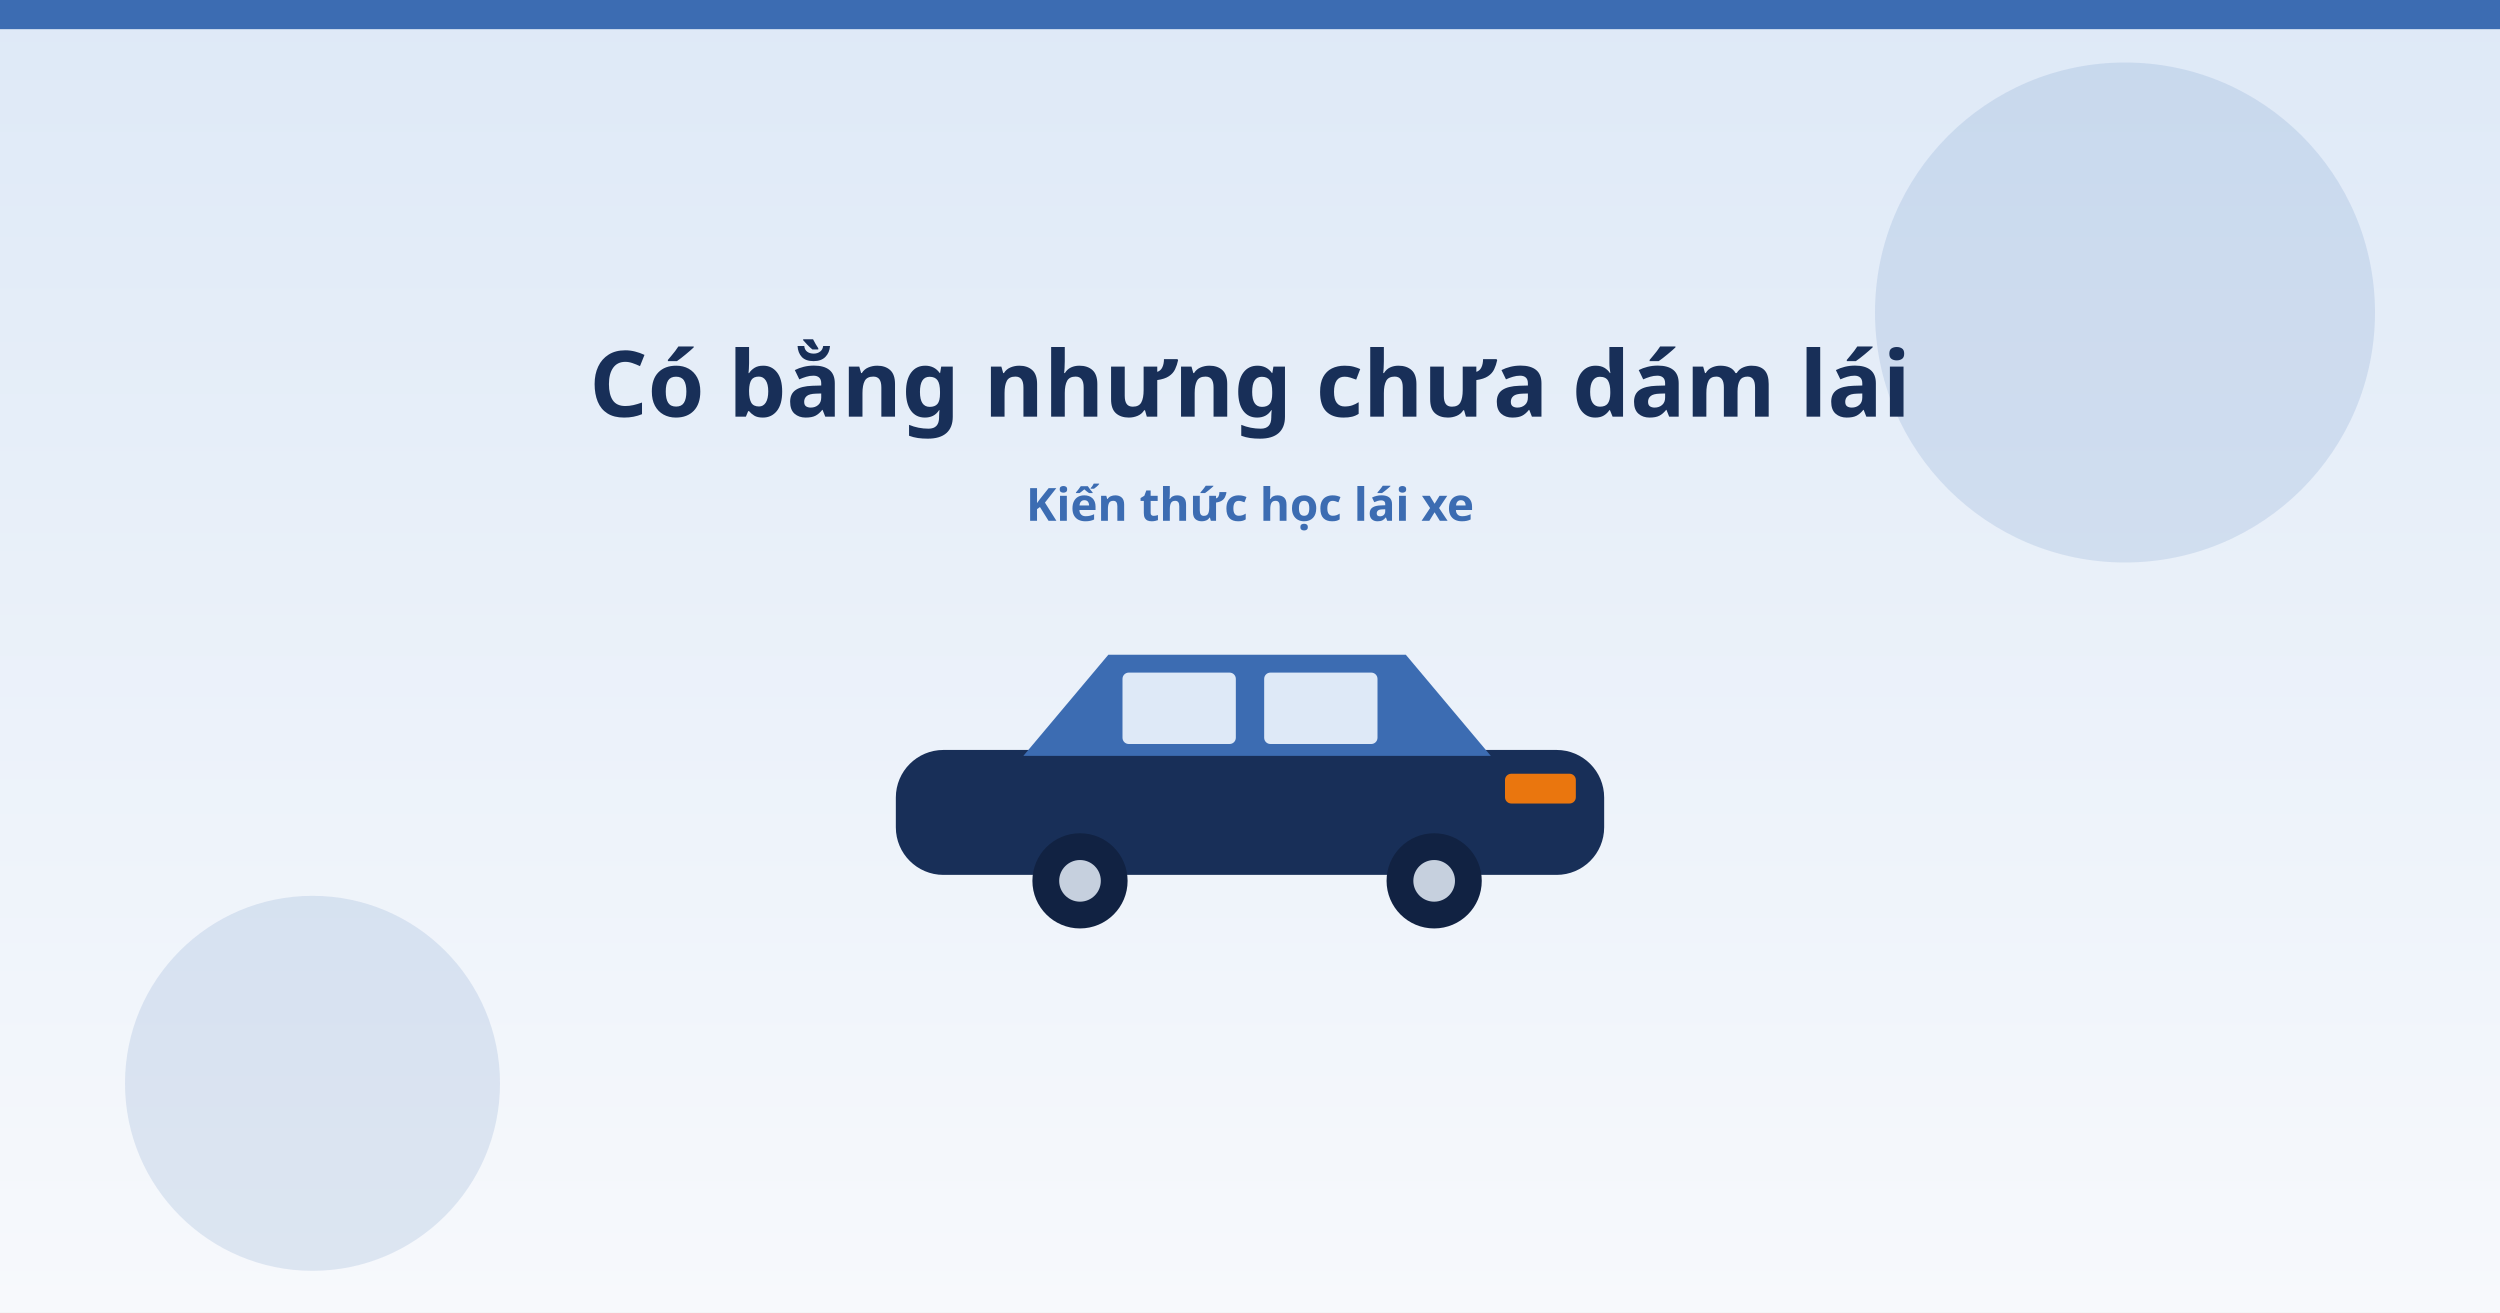
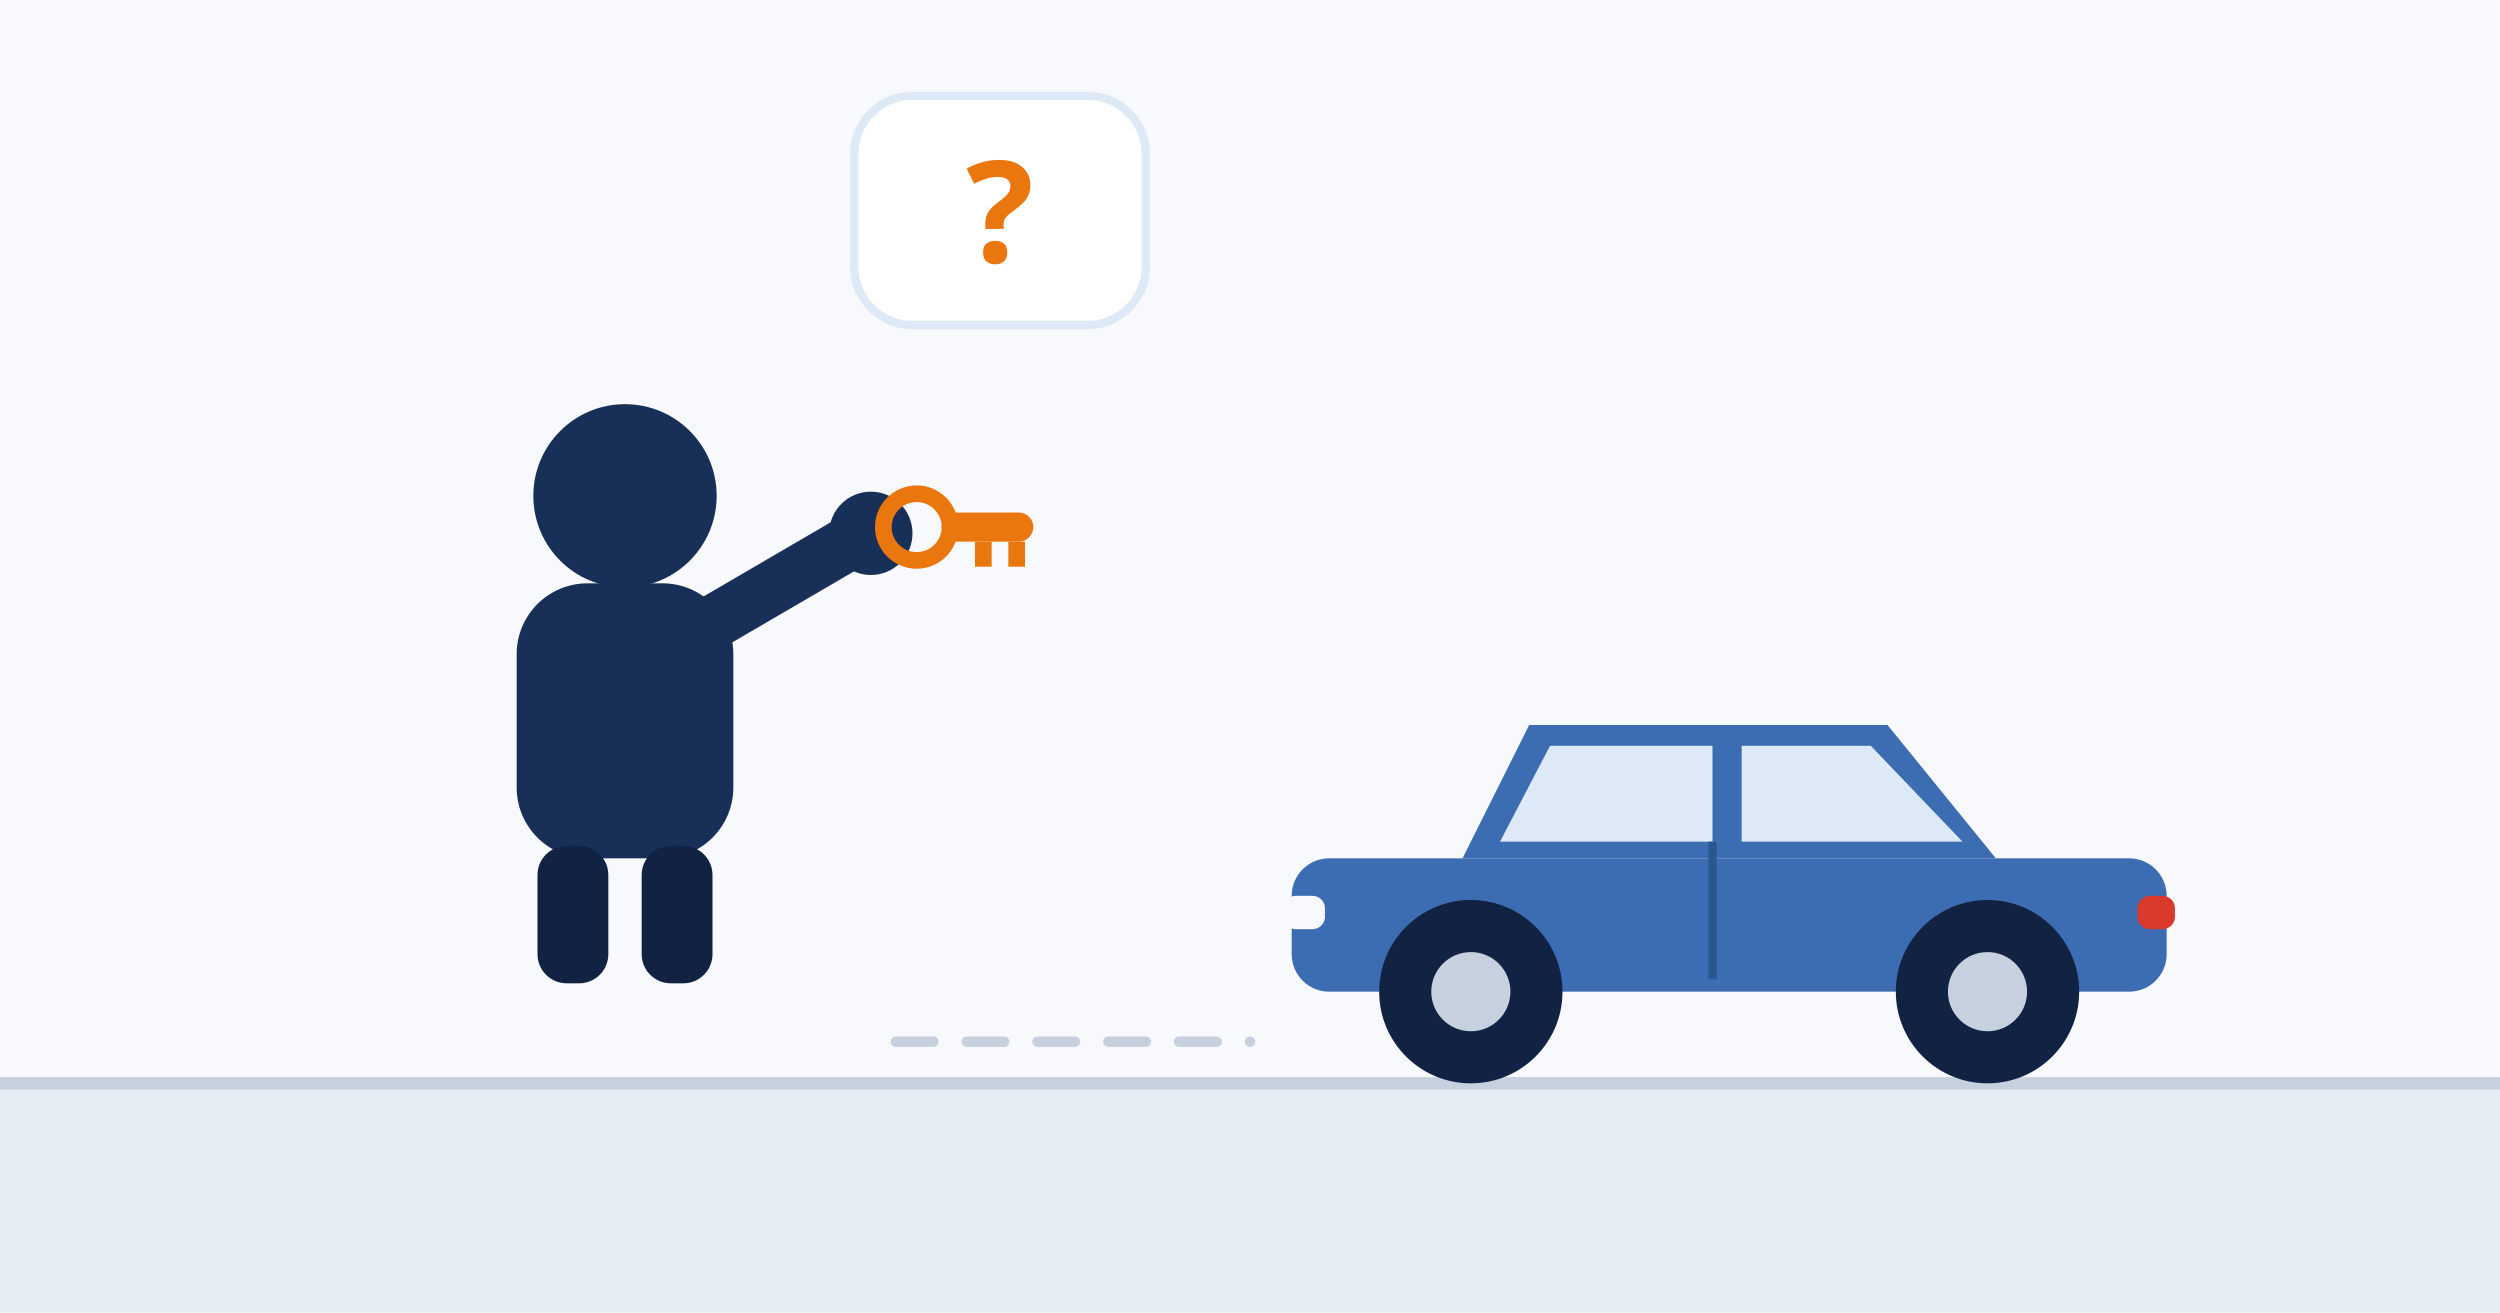
- <svg xmlns="http://www.w3.org/2000/svg" viewBox="0 0 1200 630" width="1200" height="630" role="img" aria-label="Có bằng nhưng chưa dám lái">
-   <defs>
-     <linearGradient id="skyGrad" x1="0" y1="0" x2="0" y2="1">
-       <stop offset="0%" stop-color="#DEE9F7" />
-       <stop offset="100%" stop-color="#F7F9FC" />
-     </linearGradient>
-     <linearGradient id="navyGrad" x1="0" y1="0" x2="1" y2="1">
-       <stop offset="0%" stop-color="#182F58" />
-       <stop offset="100%" stop-color="#112242" />
-     </linearGradient>
-   </defs>
-   <rect width="1200" height="630" fill="url(#skyGrad)" />
-   <rect x="0" y="0" width="1200" height="14" fill="#3C6CB2" />
-   <circle cx="1020" cy="150" r="120" fill="#3C6CB2" opacity="0.14" />
-   <circle cx="150" cy="520" r="90" fill="#3C6CB2" opacity="0.14" />
-   <g transform="translate(430 300)">
-     <rect x="0" y="59.976" width="340" height="59.976" rx="22.848" fill="#182F58" />
-     <path d="M 61.2 62.832 L 102 14.28 L 244.8 14.28 L 285.6 62.832 Z" fill="#3C6CB2" />
-     <rect x="108.8" y="22.848" width="54.4" height="34.272" rx="3" fill="#DEE9F7" />
-     <rect x="176.8" y="22.848" width="54.4" height="34.272" rx="3" fill="#DEE9F7" />
-     <circle cx="88.4" cy="122.808" r="22.848" fill="#112242" />
-     <circle cx="88.4" cy="122.808" r="9.996" fill="#C6D0DE" />
-     <circle cx="258.4" cy="122.808" r="22.848" fill="#112242" />
-     <circle cx="258.4" cy="122.808" r="9.996" fill="#C6D0DE" />
-     <rect x="292.4" y="71.4" width="34" height="14.28" rx="3" fill="#EA760E" />
+ <svg xmlns="http://www.w3.org/2000/svg" viewBox="0 0 1200 630" width="1200" height="630" role="img" aria-label="Người cầm chìa khóa đứng ngần ngại bên cạnh chiếc xe đang đỗ, phía trên đầu là bong bóng thoại có dấu hỏi">
+   <rect width="1200" height="630" fill="#F7F9FC" />
+   <rect y="520" width="1200" height="110" fill="#E7EDF5" />
+   <path d="M0 520 H1200" stroke="#C6D0DE" stroke-width="6" />
+   <g transform="translate(830 470)">
+     <rect x="-210" y="-58" width="420" height="64" rx="18" fill="#3C6CB2" />
+     <path d="M-128 -58 L-96 -122 L76 -122 L128 -58 Z" fill="#3C6CB2" />
+     <path d="M-110 -66 L-86 -112 L-8 -112 L-8 -66 Z" fill="#DEE9F7" />
+     <path d="M6 -112 L68 -112 L112 -66 L6 -66 Z" fill="#DEE9F7" />
+     <path d="M-8 -66 L-8 0" stroke="#2C568F" stroke-width="4" />
+     <rect x="-214" y="-40" width="20" height="16" rx="6" fill="#F7F9FC" />
+     <rect x="196" y="-40" width="18" height="16" rx="6" fill="#D93A2B" />
+     <circle cx="-124" cy="6" r="44" fill="#112242" />
+     <circle cx="-124" cy="6" r="19" fill="#C6D0DE" />
+     <circle cx="124" cy="6" r="44" fill="#112242" />
+     <circle cx="124" cy="6" r="19" fill="#C6D0DE" />
  </g>
-   <text x="600" y="200" text-anchor="middle" font-family="system-ui, sans-serif" font-size="44" font-weight="700" fill="#182F58">Có bằng nhưng chưa dám lái</text>
-   <text x="600" y="250" text-anchor="middle" font-family="system-ui, sans-serif" font-size="22" font-weight="600" fill="#3C6CB2">Kiến thức học lái xe</text>
+   <path d="M430 500 H600" stroke="#C6D0DE" stroke-width="5" stroke-dasharray="18 16" stroke-linecap="round" />
+   <g transform="translate(300 470)">
+     <circle cx="0" cy="-232" r="44" fill="#182F58" />
+     <rect x="-52" y="-190" width="104" height="132" rx="34" fill="#182F58" />
+     <rect x="-42" y="-64" width="34" height="66" rx="14" fill="#112242" />
+     <rect x="8" y="-64" width="34" height="66" rx="14" fill="#112242" />
+     <path d="M40 -170 L112 -212" stroke="#182F58" stroke-width="26" stroke-linecap="round" />
+     <circle cx="118" cy="-214" r="20" fill="#182F58" />
+     <circle cx="140" cy="-217" r="16" fill="none" stroke="#EA760E" stroke-width="8" />
+     <rect x="152" y="-224" width="44" height="14" rx="7" fill="#EA760E" />
+     <rect x="168" y="-210" width="8" height="12" fill="#EA760E" />
+     <rect x="184" y="-210" width="8" height="12" fill="#EA760E" />
+     <path d="M150 -318 L176 -314 L176 -344 Z" fill="#FFFFFF" />
+     <rect x="110" y="-424" width="140" height="110" rx="28" fill="#FFFFFF" stroke="#DEE9F7" stroke-width="4" />
+     <text x="180" y="-344" text-anchor="middle" font-family="system-ui, sans-serif" font-size="68" font-weight="800" fill="#EA760E">?</text>
+   </g>
</svg>
